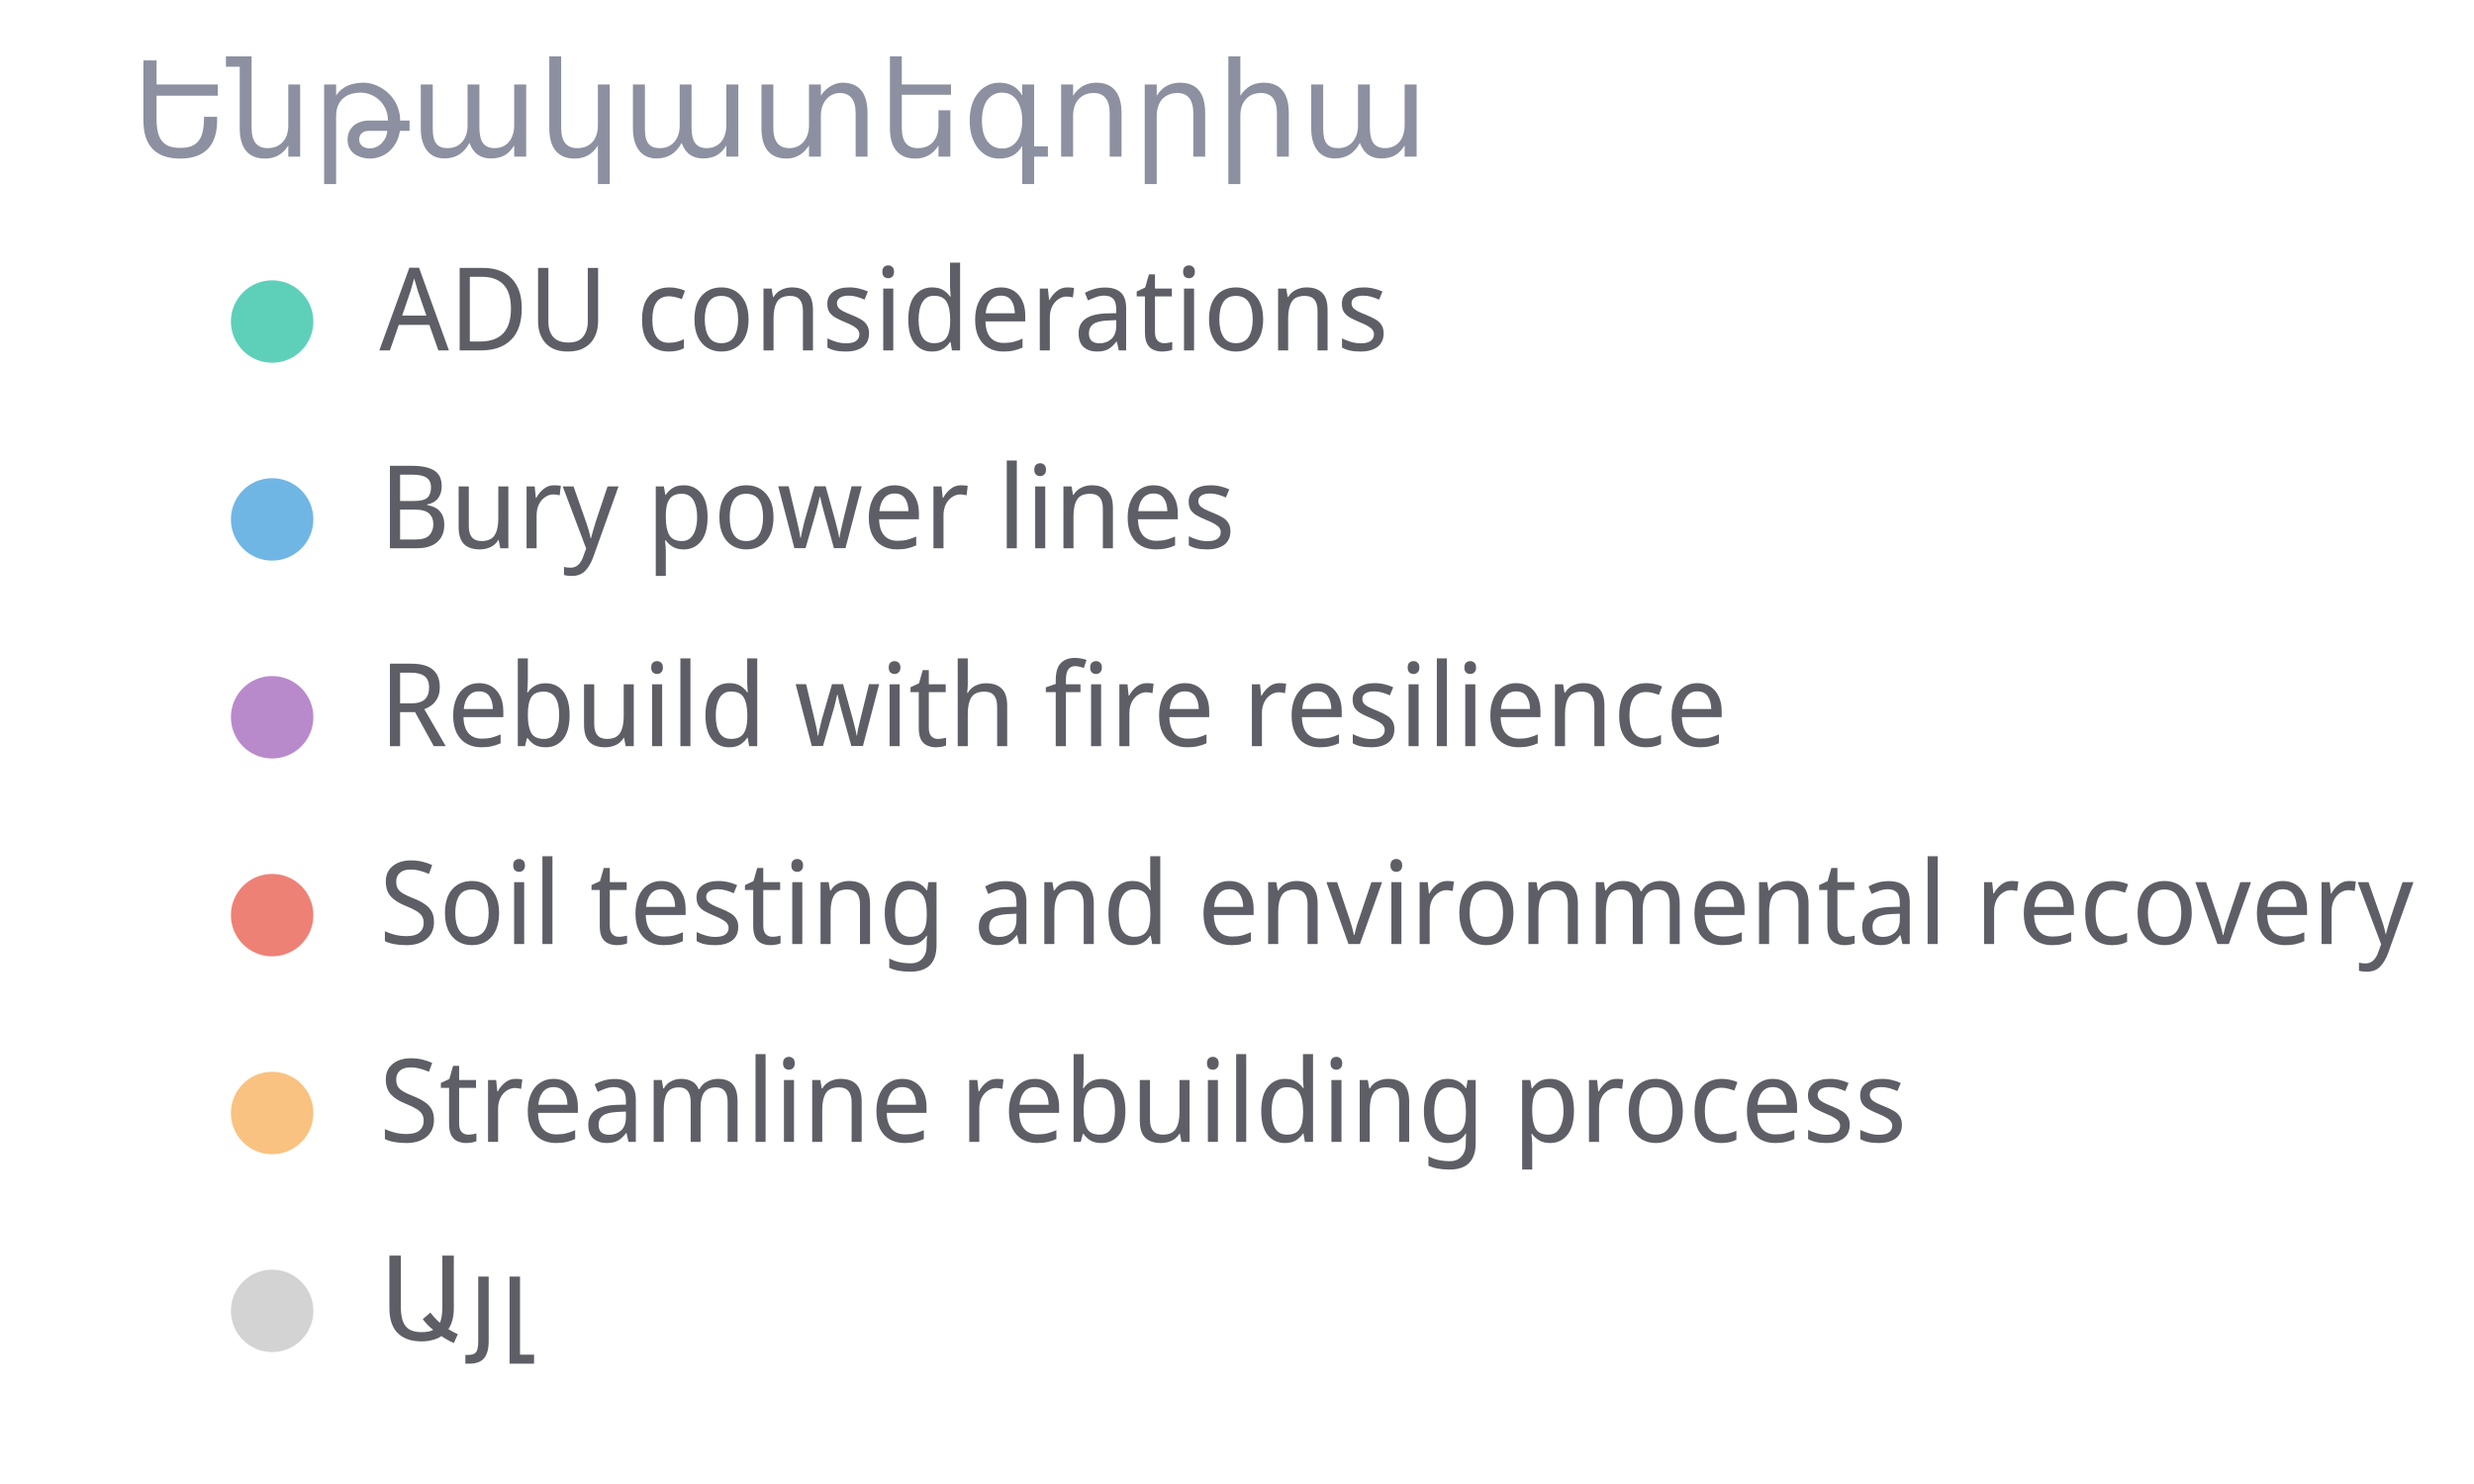
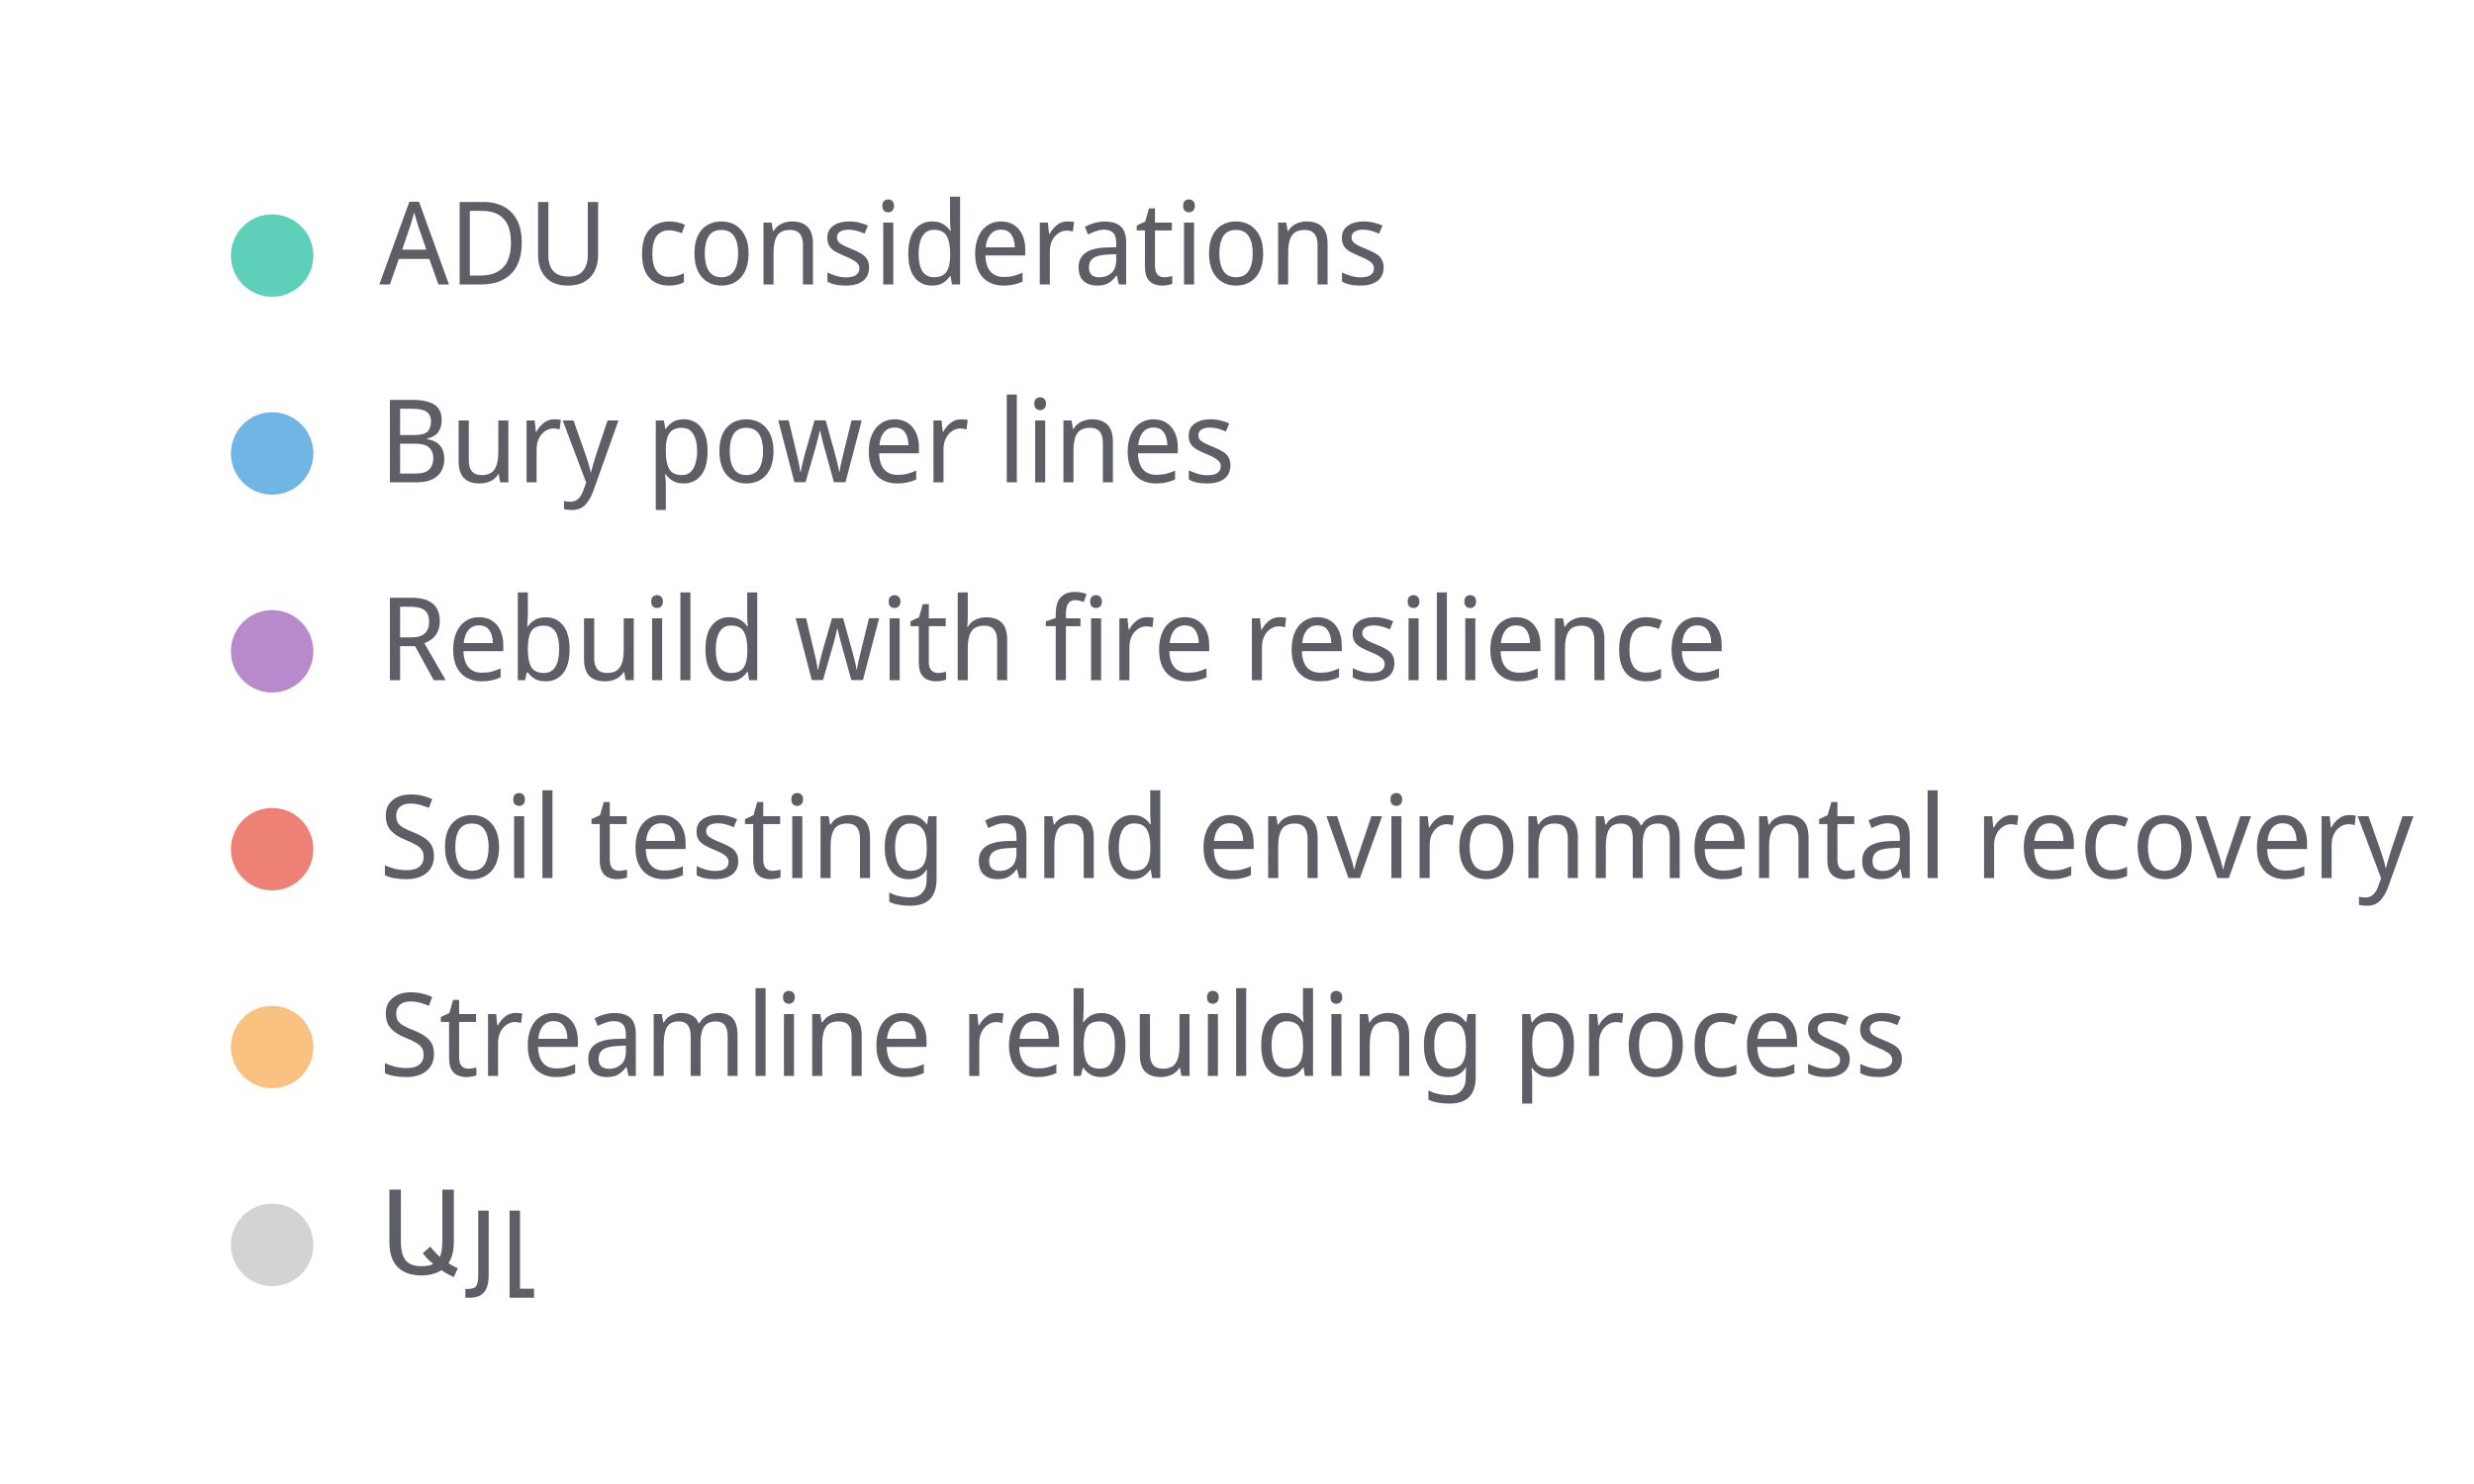
<svg xmlns="http://www.w3.org/2000/svg" width="300" height="180" viewBox="0 0 300 180" preserveAspectRatio="xMidYMid meet">
-   <text x="16" y="19" font-family="Noto Sans Display" font-size="16" font-weight="400" fill="#8c90a0">Ենթակատեգորիա</text>
-   <circle cx="33" cy="39" r="5" fill="#5ed0b9" fill-opacity="1.0" stroke="none" stroke-width="0.5" />
-   <text fill="#5e5f66" x="46" y="42.5" font-family="Noto Sans Display" font-size="14">ADU considerations</text>
-   <circle cx="33" cy="63" r="5" fill="#70b6e5" fill-opacity="1.0" stroke="none" stroke-width="0.5" />
-   <text fill="#5e5f66" x="46" y="66.5" font-family="Noto Sans Display" font-size="14">Bury power lines</text>
-   <circle cx="33" cy="87" r="5" fill="#b98acb" fill-opacity="1.0" stroke="none" stroke-width="0.5" />
-   <text fill="#5e5f66" x="46" y="90.5" font-family="Noto Sans Display" font-size="14">Rebuild with fire resilience</text>
-   <circle cx="33" cy="111" r="5" fill="#ee8176" fill-opacity="1.0" stroke="none" stroke-width="0.5" />
-   <text fill="#5e5f66" x="46" y="114.5" font-family="Noto Sans Display" font-size="14">Soil testing and environmental recovery</text>
-   <circle cx="33" cy="135" r="5" fill="#f9c280" fill-opacity="1.0" stroke="none" stroke-width="0.5" />
-   <text fill="#5e5f66" x="46" y="138.5" font-family="Noto Sans Display" font-size="14">Streamline rebuilding process</text>
-   <circle cx="33" cy="159" r="5" fill="lightgray" fill-opacity="1.0" stroke="none" stroke-width="0.5" />
-   <text fill="#5e5f66" x="46" y="162.5" font-family="Noto Sans Display" font-size="14">Այլ</text>
+   <circle cx="33" cy="31" r="5" fill="#5ed0b9" fill-opacity="1.0" stroke="none" stroke-width="0.5" />
+   <text fill="#5e5f66" x="46" y="34.5" font-family="Noto Sans Display" font-size="14">ADU considerations</text>
+   <circle cx="33" cy="55" r="5" fill="#70b6e5" fill-opacity="1.0" stroke="none" stroke-width="0.5" />
+   <text fill="#5e5f66" x="46" y="58.5" font-family="Noto Sans Display" font-size="14">Bury power lines</text>
+   <circle cx="33" cy="79" r="5" fill="#b98acb" fill-opacity="1.0" stroke="none" stroke-width="0.5" />
+   <text fill="#5e5f66" x="46" y="82.5" font-family="Noto Sans Display" font-size="14">Rebuild with fire resilience</text>
+   <circle cx="33" cy="103" r="5" fill="#ee8176" fill-opacity="1.0" stroke="none" stroke-width="0.5" />
+   <text fill="#5e5f66" x="46" y="106.5" font-family="Noto Sans Display" font-size="14">Soil testing and environmental recovery</text>
+   <circle cx="33" cy="127" r="5" fill="#f9c280" fill-opacity="1.0" stroke="none" stroke-width="0.5" />
+   <text fill="#5e5f66" x="46" y="130.5" font-family="Noto Sans Display" font-size="14">Streamline rebuilding process</text>
+   <circle cx="33" cy="151" r="5" fill="lightgray" fill-opacity="1.0" stroke="none" stroke-width="0.5" />
+   <text fill="#5e5f66" x="46" y="154.5" font-family="Noto Sans Display" font-size="14">Այլ</text>
</svg>
